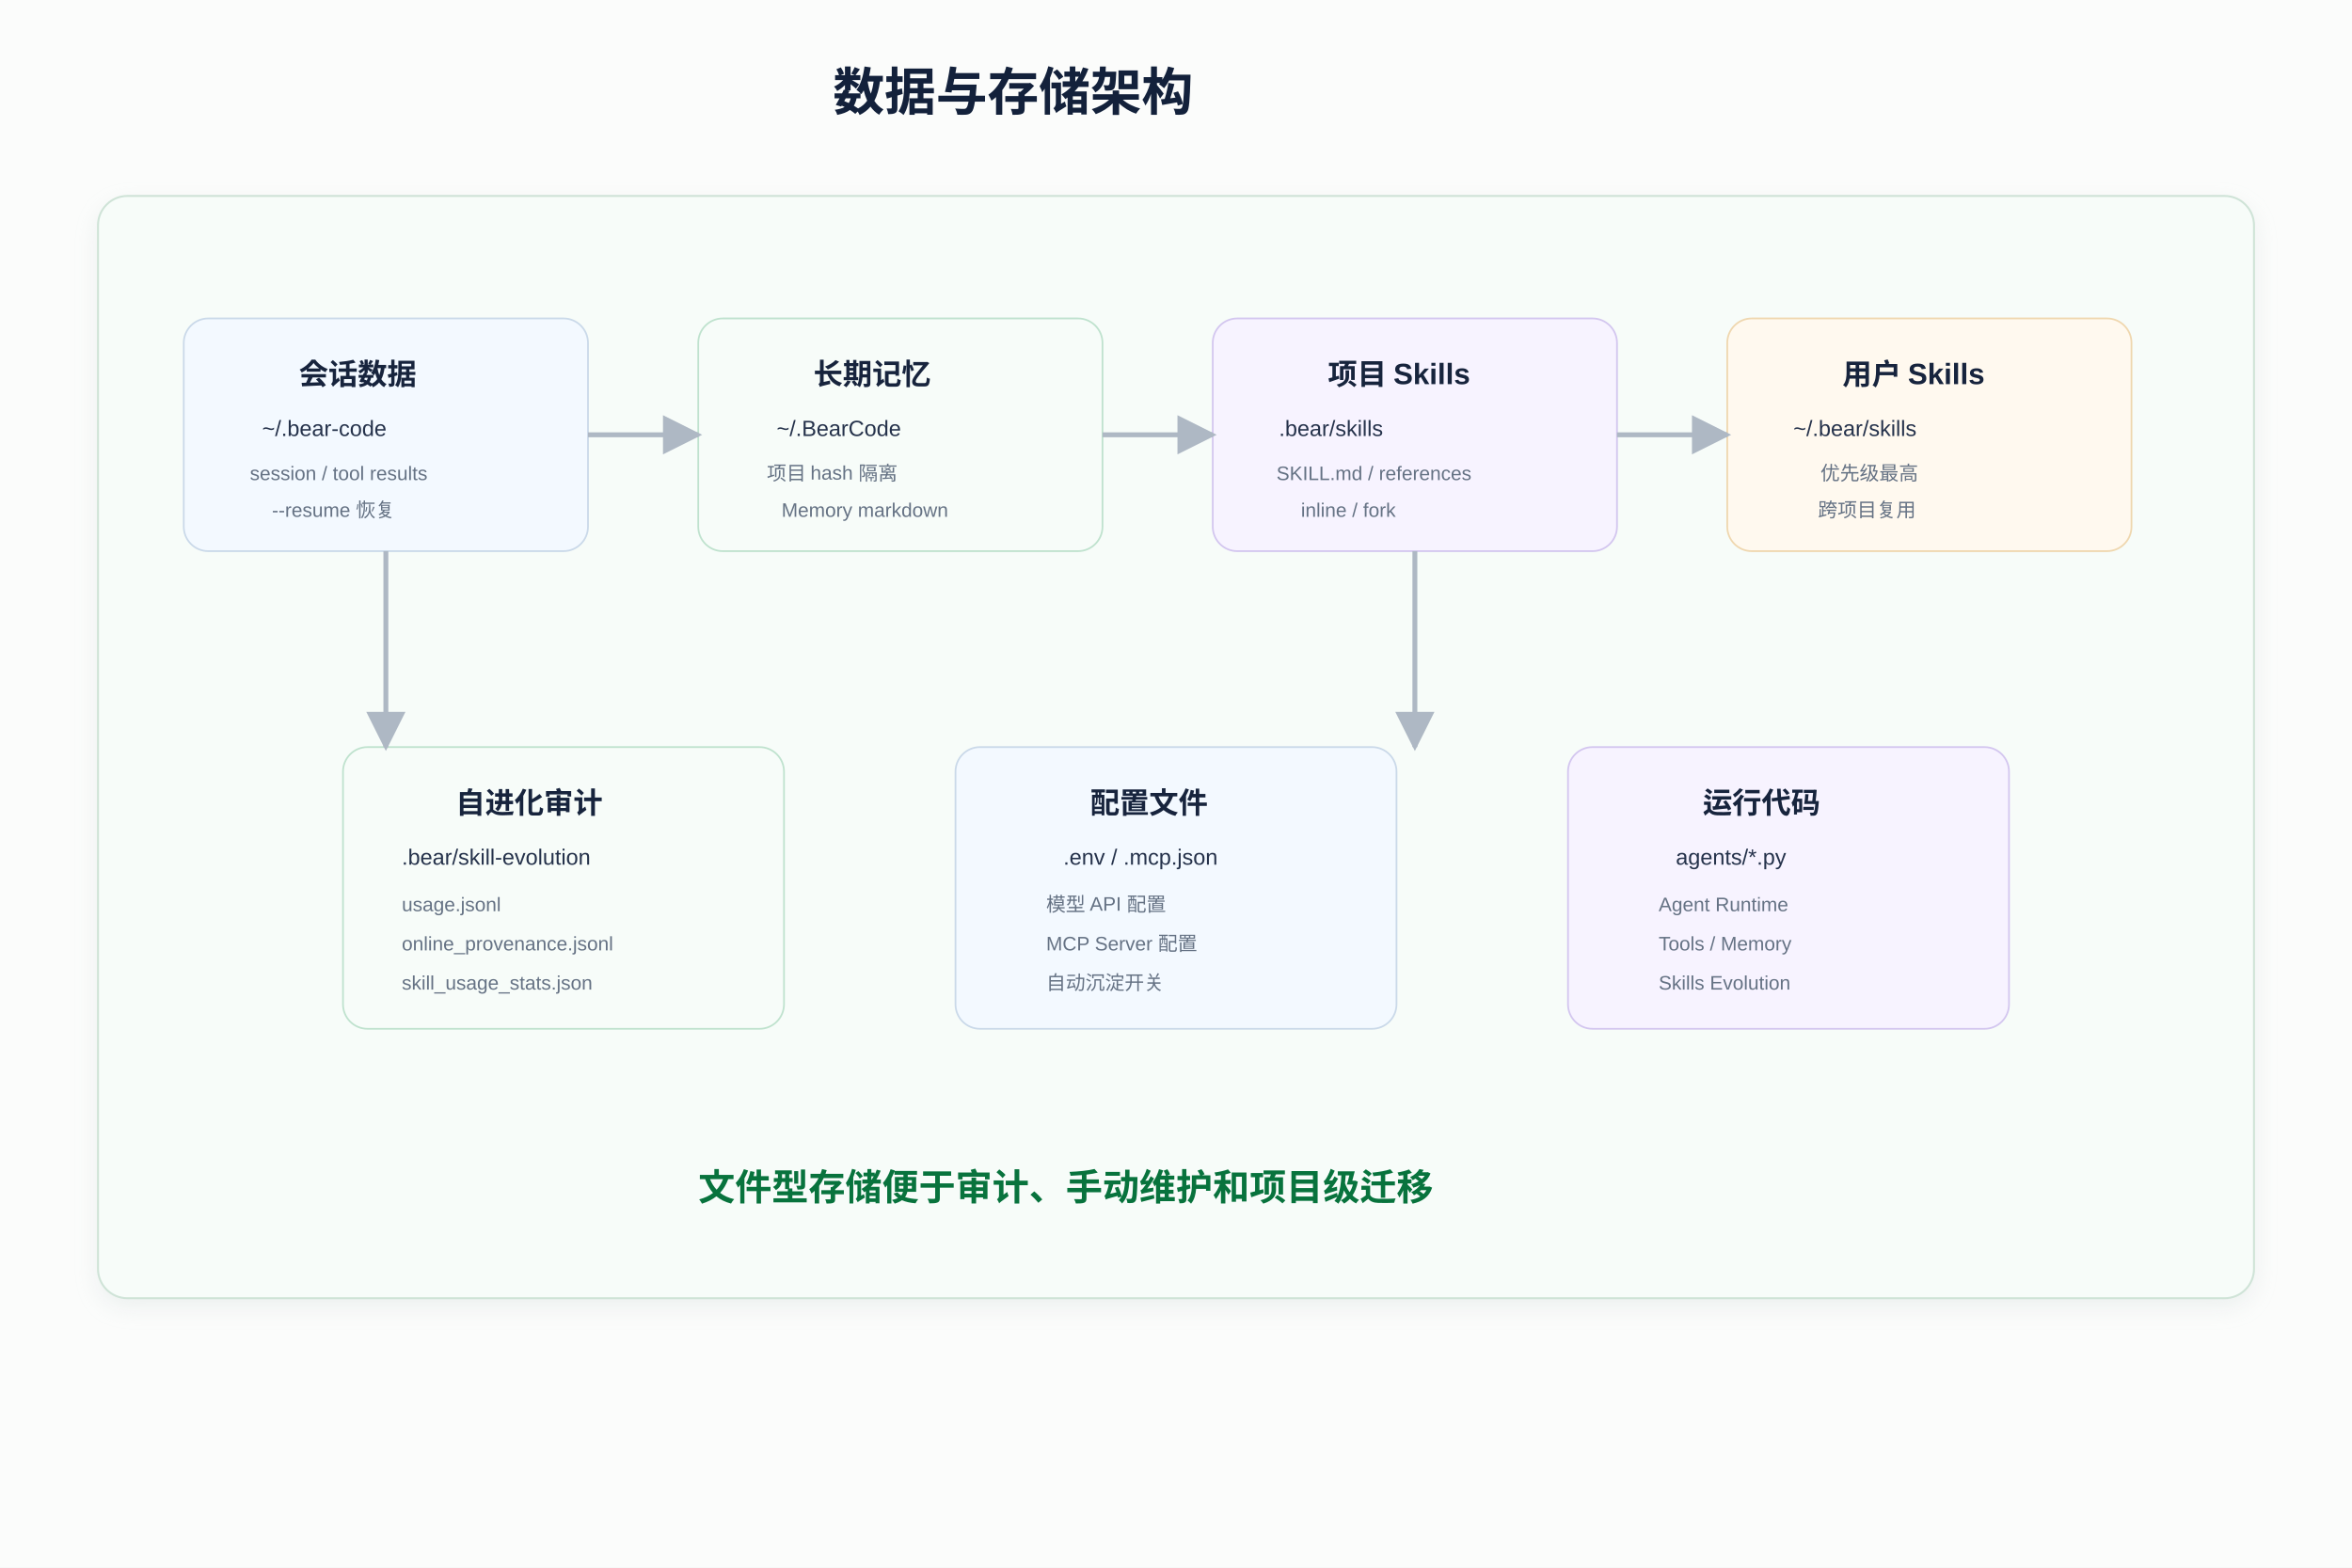
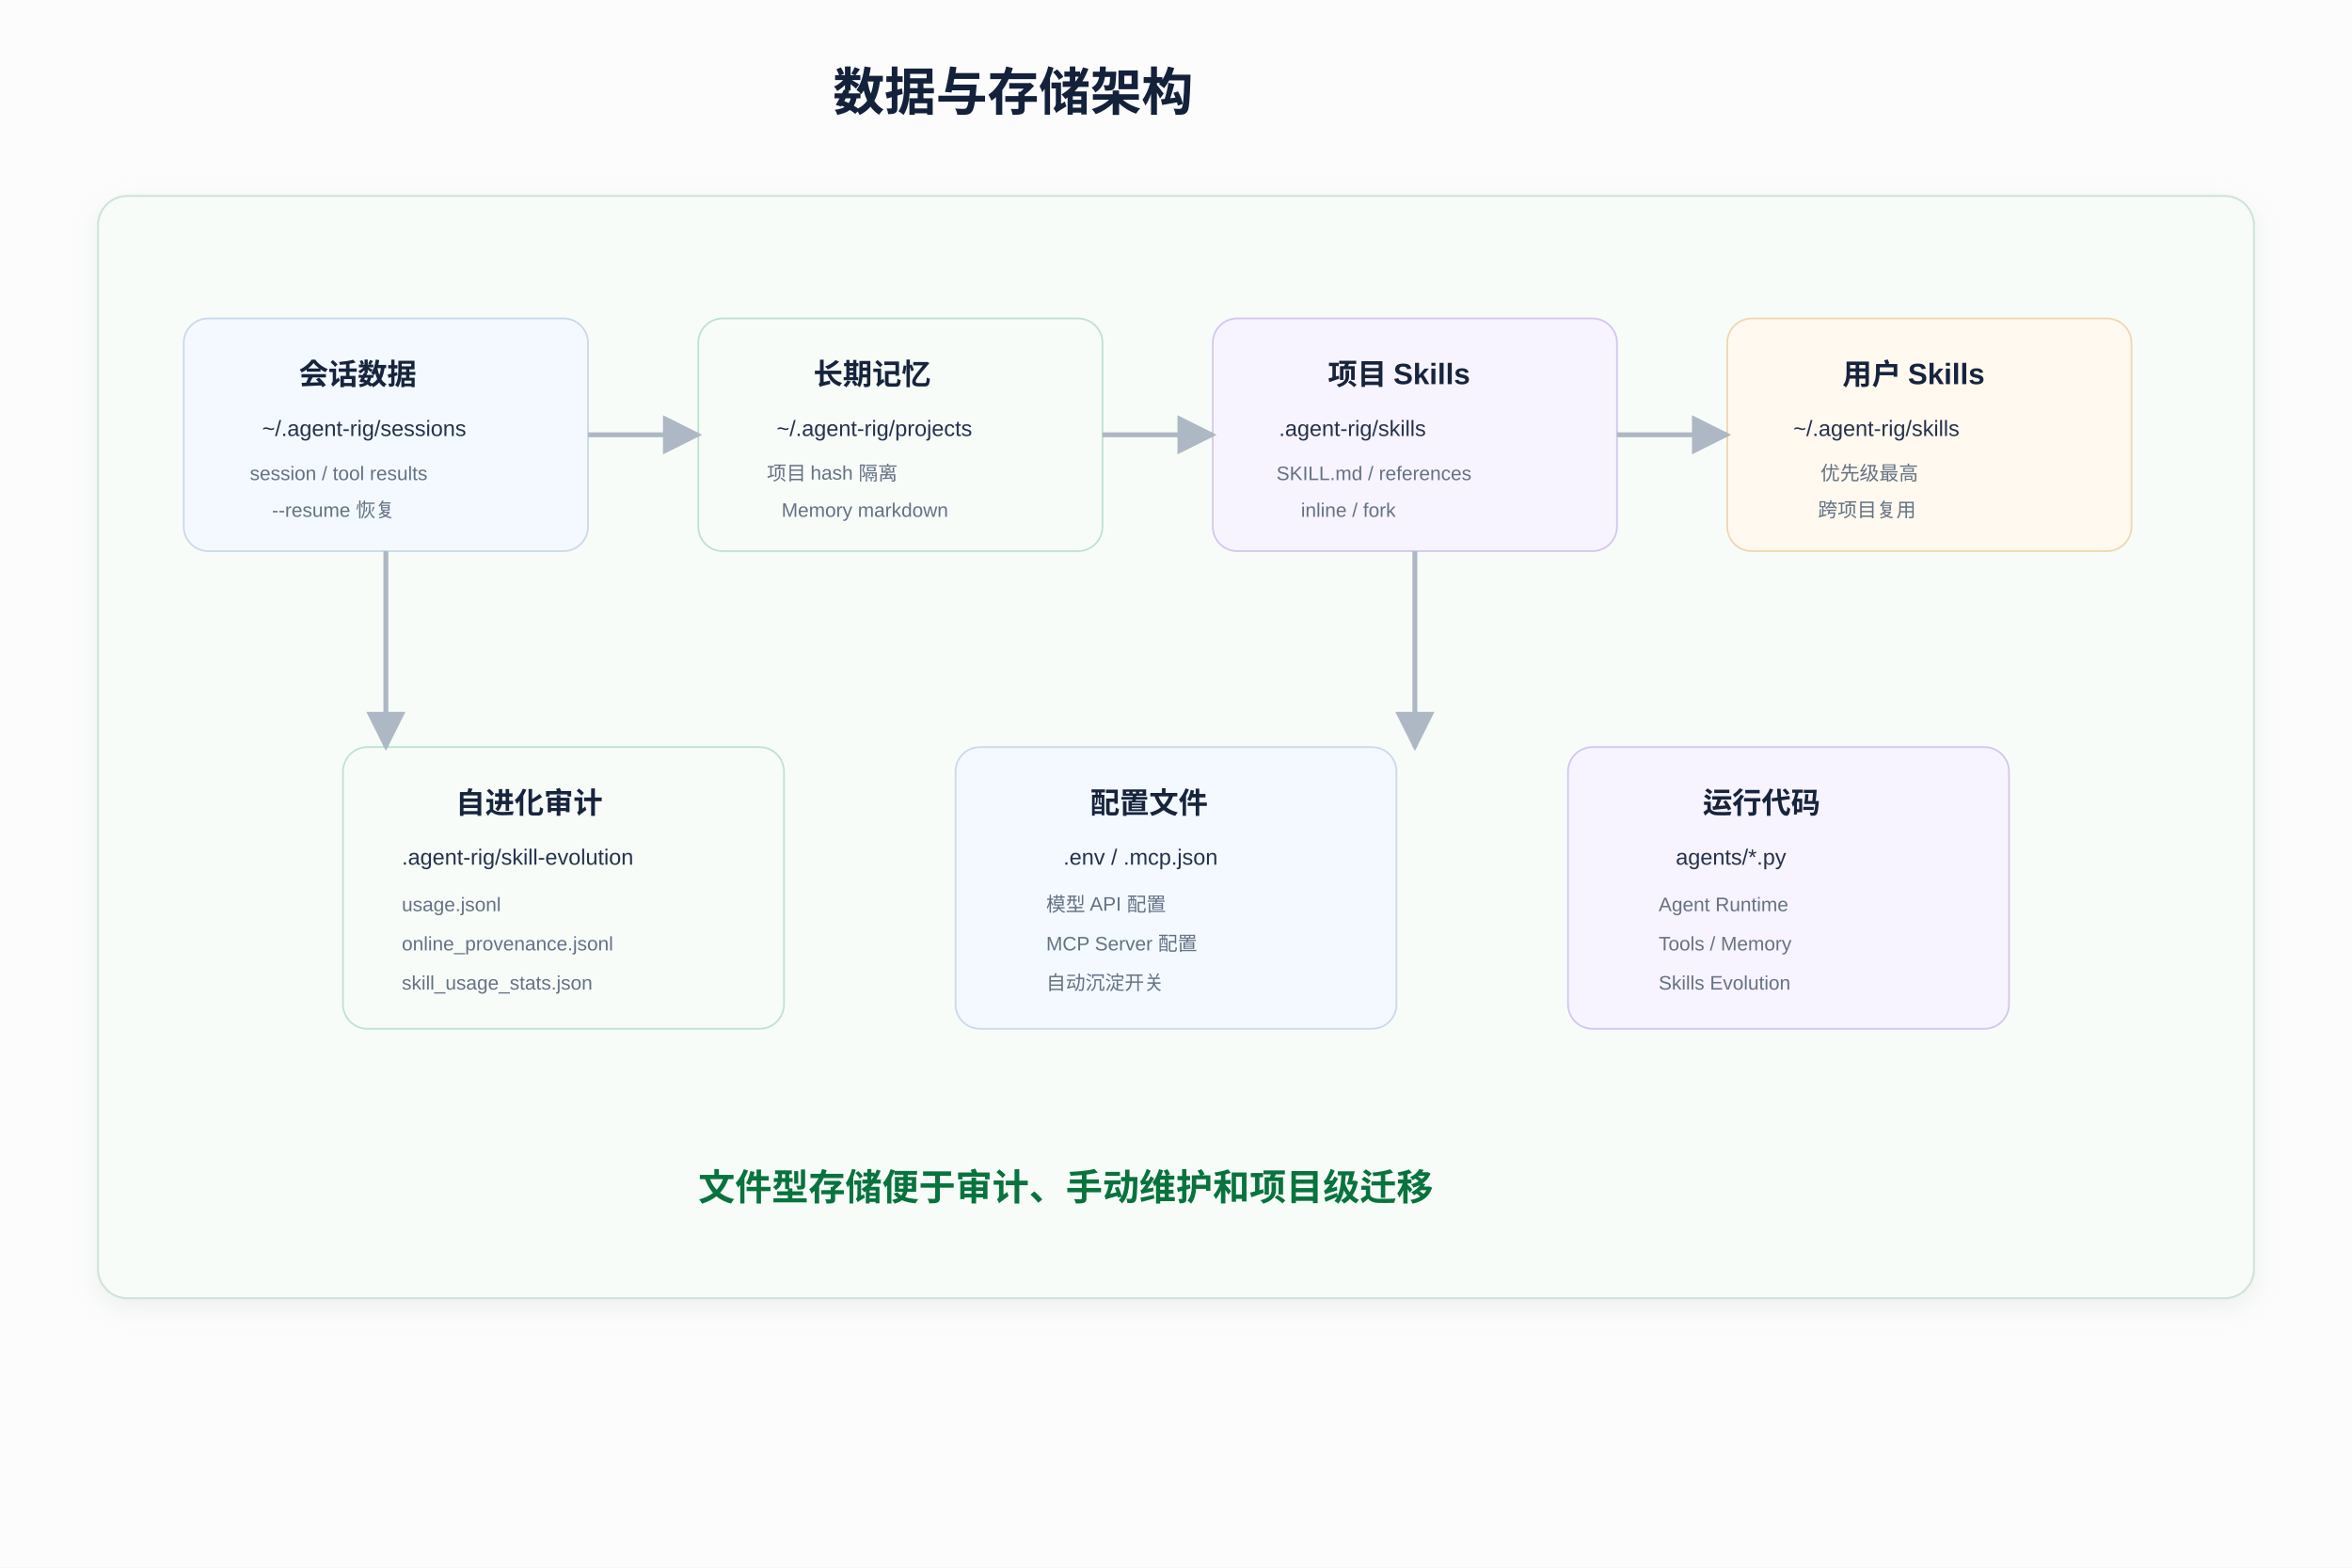
<svg xmlns="http://www.w3.org/2000/svg" width="1920" height="1280" viewBox="0 0 1920 1280">
  <defs>
    <style>.bg{fill:#fbfcfb}.panel{fill:#f7fcf9;stroke:#cfe3d7;stroke-width:1.6}.card{fill:#fff;stroke:#d7e1df;stroke-width:1.4}.blueCard{fill:#f3f9ff;stroke:#cad9e9}.greenCard{fill:#f7fcf9;stroke:#bfe2ce}.orangeCard{fill:#fff9ef;stroke:#efd7af}.purpleCard{fill:#f7f3ff;stroke:#d3c6ef}.title{font:800 42px "PingFang SC","Microsoft YaHei",Arial;fill:#13213b}.section{font:800 30px "PingFang SC","Microsoft YaHei",Arial;fill:#08733d}.label{font:800 24px "PingFang SC","Microsoft YaHei",Arial;fill:#17243d}.small{font:500 18px "PingFang SC","Microsoft YaHei",Arial;fill:#25324b}.muted{font:500 16px "PingFang SC","Microsoft YaHei",Arial;fill:#657284}.line{stroke:#aeb8c4;stroke-width:4;fill:none;marker-end:url(#arrow)}.shadow{filter:url(#shadow)}</style>
    <filter id="shadow">
      <feDropShadow dx="0" dy="7" stdDeviation="9" flood-color="#d8e1df" flood-opacity=".42" />
    </filter>
    <marker id="arrow" viewBox="0 0 10 10" refX="9" refY="5" markerWidth="8" markerHeight="8" orient="auto">
      <path d="M0 0L10 5L0 10z" fill="#aeb8c4" />
    </marker>
  </defs>
  <rect class="bg" width="1920" height="1280" />
  <text class="title" x="680" y="90">数据与存储架构</text>
  <rect class="panel shadow" x="80" y="160" width="1760" height="900" rx="24" />
  <g transform="translate(150,260)">
    <rect class="card blueCard" width="330" height="190" rx="20" />
    <text class="label" x="94" y="54">会话数据</text>
-     <text class="small" x="64" y="96">~/.bear-code</text>
+     <text class="small" x="64" y="96">~/.agent-rig/sessions</text>
    <text class="muted" x="54" y="132">session / tool results</text>
    <text class="muted" x="72" y="162">--resume 恢复</text>
  </g>
  <g transform="translate(570,260)">
    <rect class="card greenCard" width="330" height="190" rx="20" />
    <text class="label" x="94" y="54">长期记忆</text>
-     <text class="small" x="64" y="96">~/.BearCode</text>
+     <text class="small" x="64" y="96">~/.agent-rig/projects</text>
    <text class="muted" x="56" y="132">项目 hash 隔离</text>
    <text class="muted" x="68" y="162">Memory markdown</text>
  </g>
  <g transform="translate(990,260)">
    <rect class="card purpleCard" width="330" height="190" rx="20" />
    <text class="label" x="94" y="54">项目 Skills</text>
-     <text class="small" x="54" y="96">.bear/skills</text>
+     <text class="small" x="54" y="96">.agent-rig/skills</text>
    <text class="muted" x="52" y="132">SKILL.md / references</text>
    <text class="muted" x="72" y="162">inline / fork</text>
  </g>
  <g transform="translate(1410,260)">
    <rect class="card orangeCard" width="330" height="190" rx="20" />
    <text class="label" x="94" y="54">用户 Skills</text>
-     <text class="small" x="54" y="96">~/.bear/skills</text>
+     <text class="small" x="54" y="96">~/.agent-rig/skills</text>
    <text class="muted" x="76" y="132">优先级最高</text>
    <text class="muted" x="74" y="162">跨项目复用</text>
  </g>
  <g transform="translate(280,610)">
    <rect class="card greenCard" width="360" height="230" rx="20" />
    <text class="label" x="92" y="54">自进化审计</text>
-     <text class="small" x="48" y="96">.bear/skill-evolution</text>
+     <text class="small" x="48" y="96">.agent-rig/skill-evolution</text>
    <text class="muted" x="48" y="134">usage.jsonl</text>
    <text class="muted" x="48" y="166">online_provenance.jsonl</text>
    <text class="muted" x="48" y="198">skill_usage_stats.json</text>
  </g>
  <g transform="translate(780,610)">
    <rect class="card blueCard" width="360" height="230" rx="20" />
    <text class="label" x="110" y="54">配置文件</text>
    <text class="small" x="88" y="96">.env / .mcp.json</text>
    <text class="muted" x="74" y="134">模型 API 配置</text>
    <text class="muted" x="74" y="166">MCP Server 配置</text>
    <text class="muted" x="74" y="198">自动沉淀开关</text>
  </g>
  <g transform="translate(1280,610)">
    <rect class="card purpleCard" width="360" height="230" rx="20" />
    <text class="label" x="110" y="54">运行代码</text>
    <text class="small" x="88" y="96">agents/*.py</text>
    <text class="muted" x="74" y="134">Agent Runtime</text>
    <text class="muted" x="74" y="166">Tools / Memory</text>
    <text class="muted" x="74" y="198">Skills Evolution</text>
  </g>
  <path class="line" d="M480 355H570" />
  <path class="line" d="M900 355H990" />
  <path class="line" d="M1320 355H1410" />
  <path class="line" d="M315 450V610" />
  <path class="line" d="M1155 450V610" />
  <text class="section" x="570" y="980">文件型存储便于审计、手动维护和项目级迁移</text>
</svg>
